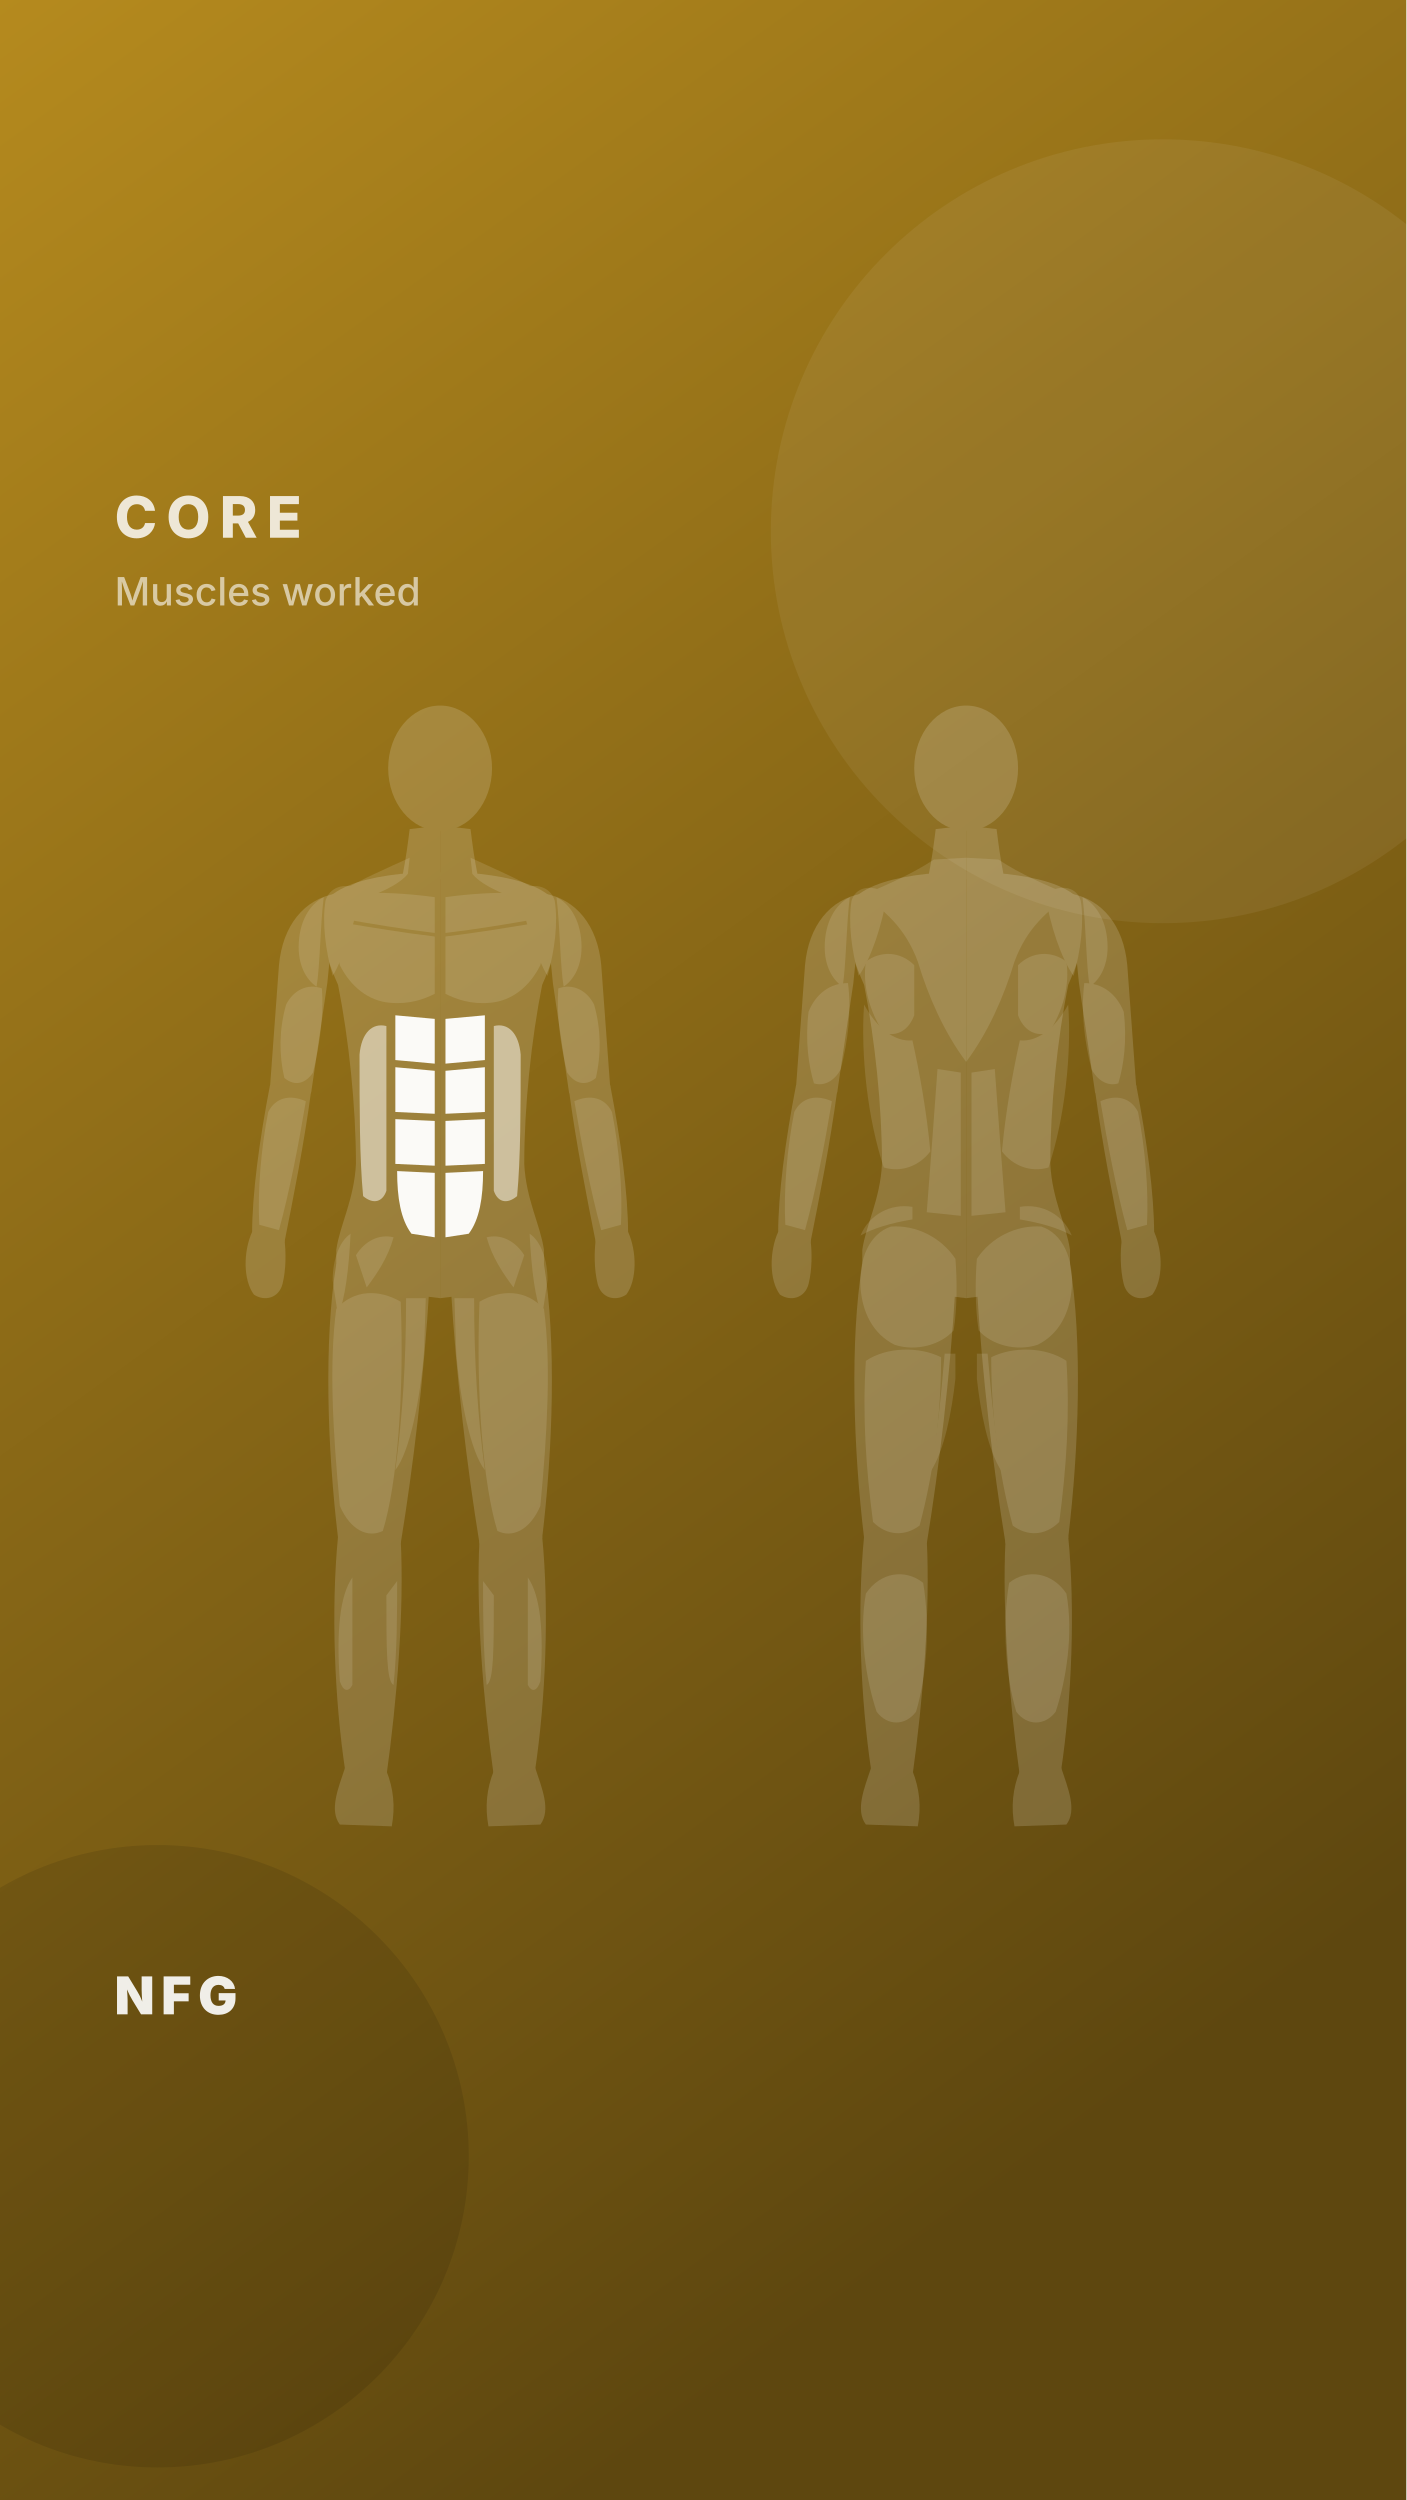
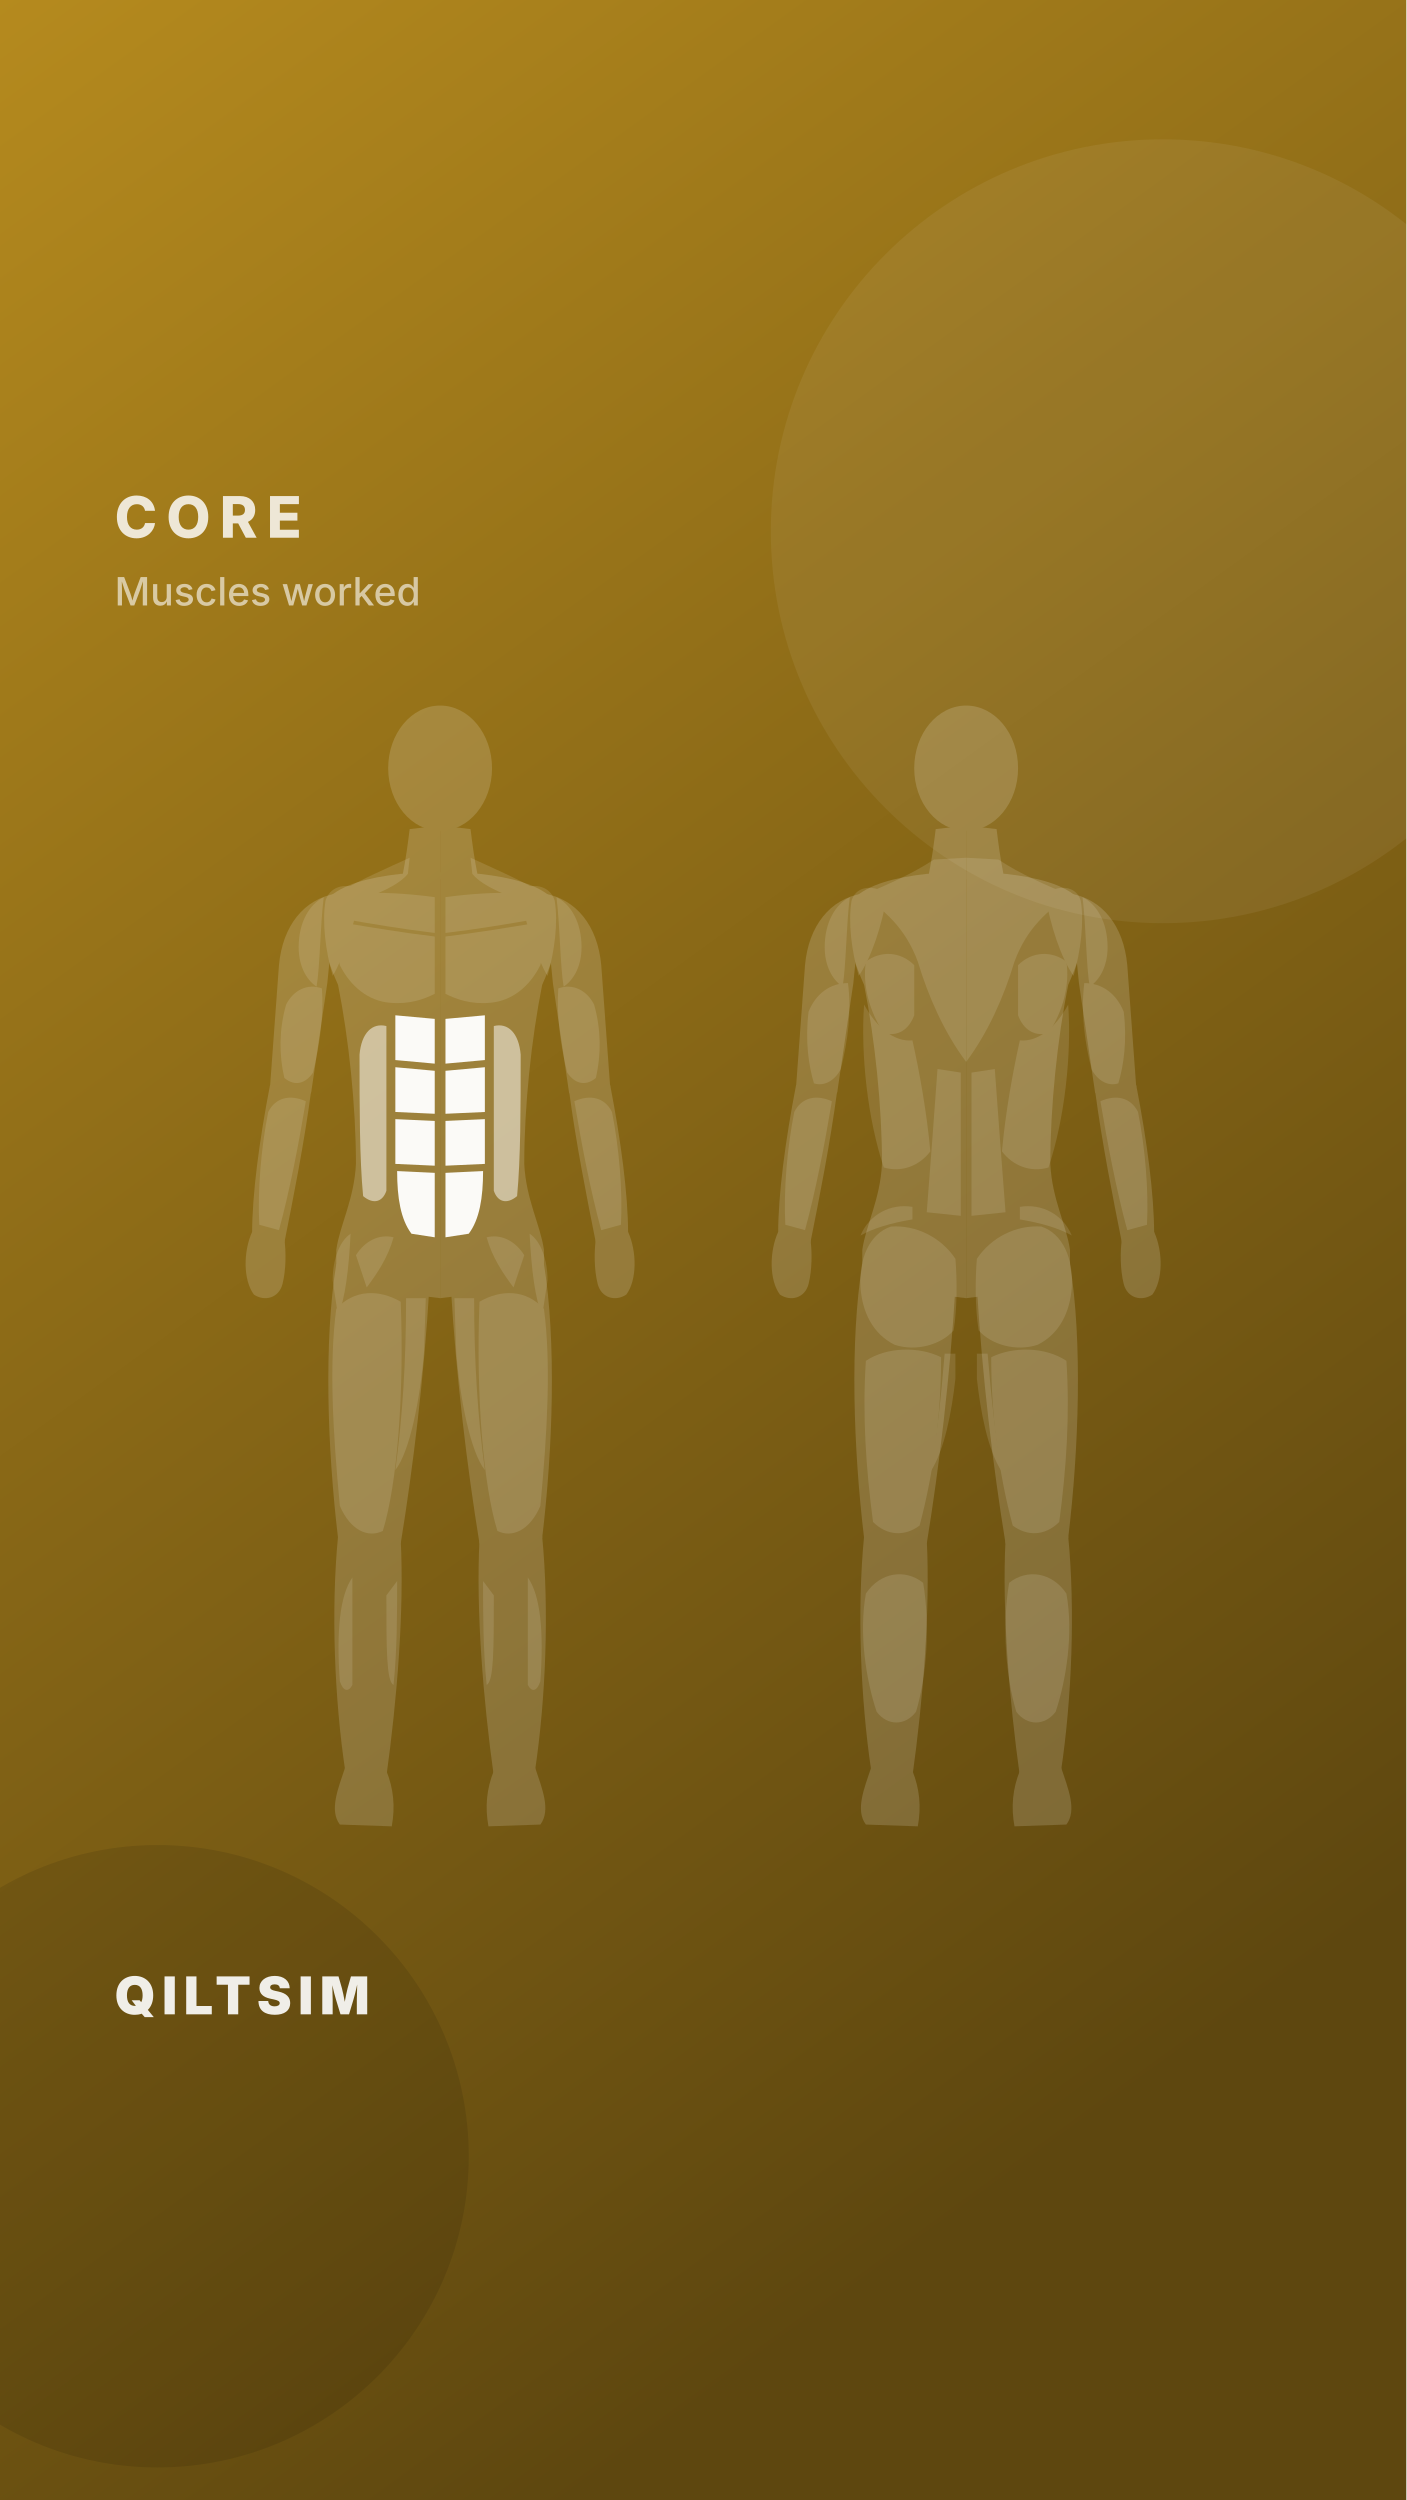
<svg xmlns="http://www.w3.org/2000/svg" viewBox="0 0 1080 1920" width="1080" height="1920" role="img" aria-label="Crunch: muscles worked">
  <defs>
    <linearGradient id="bg" x1="0" y1="0" x2="0.4" y2="1">
      <stop offset="0" stop-color="#B58A1E" />
      <stop offset="1" stop-color="#5E470F" />
    </linearGradient>
  </defs>
  <rect width="1080" height="1920" fill="url(#bg)" />
  <circle cx="893" cy="408" r="301" fill="#FFFFFF" fill-opacity="0.06" />
  <circle cx="121" cy="1656" r="239" fill="#000000" fill-opacity="0.10" />
  <g transform="translate(338.0,535.0) scale(1.375)">
    <g opacity="0.16">
      <ellipse cx="0" cy="40" rx="29" ry="35" fill="#FFFFFF" />
      <path d="M0,72 L17,74 C18,82 19,90 21,100 L0,102 Z" fill="#FFFFFF" />
      <path d="M0,72 L17,74 C18,82 19,90 21,100 L0,102 Z" fill="#FFFFFF" transform="scale(-1,1)" />
      <path d="M0,98 L22,99 C40,101 55,105 63,113 C70,121 66,141 57,161 C51,191 47,229 47,261 C48,281 56,295 58,309 L58,322 C40,330 18,334 0,336 Z" fill="#FFFFFF" />
      <path d="M0,98 L22,99 C40,101 55,105 63,113 C70,121 66,141 57,161 C51,191 47,229 47,261 C48,281 56,295 58,309 L58,322 C40,330 18,334 0,336 Z" fill="#FFFFFF" transform="scale(-1,1)" />
      <path d="M58,110 C76,113 88,128 90,150 L95,218 C91,227 77,229 72,221 L63,160 Z" fill="#FFFFFF" />
      <path d="M58,110 C76,113 88,128 90,150 L95,218 C91,227 77,229 72,221 L63,160 Z" fill="#FFFFFF" transform="scale(-1,1)" />
      <path d="M72,220 L95,217 C101,248 105,278 105,300 L87,305 C82,280 76,250 72,220 Z" fill="#FFFFFF" />
      <path d="M72,220 L95,217 C101,248 105,278 105,300 L87,305 C82,280 76,250 72,220 Z" fill="#FFFFFF" transform="scale(-1,1)" />
      <path d="M87,303 L105,299 C110,310 110,326 104,334 C98,338 90,336 88,328 C86,320 86,310 87,303 Z" fill="#FFFFFF" />
      <path d="M87,303 L105,299 C110,310 110,326 104,334 C98,338 90,336 88,328 C86,320 86,310 87,303 Z" fill="#FFFFFF" transform="scale(-1,1)" />
      <path d="M6,330 L58,317 C65,360 63,420 57,470 L22,473 C15,430 9,380 6,330 Z" fill="#FFFFFF" />
      <path d="M6,330 L58,317 C65,360 63,420 57,470 L22,473 C15,430 9,380 6,330 Z" fill="#FFFFFF" transform="scale(-1,1)" />
      <path d="M22,471 L57,469 C61,510 59,560 53,600 L30,603 C24,560 20,510 22,471 Z" fill="#FFFFFF" />
      <path d="M22,471 L57,469 C61,510 59,560 53,600 L30,603 C24,560 20,510 22,471 Z" fill="#FFFFFF" transform="scale(-1,1)" />
      <path d="M30,600 L53,598 C57,610 62,622 56,630 L27,631 C25,620 26,610 30,600 Z" fill="#FFFFFF" />
      <path d="M30,600 L53,598 C57,610 62,622 56,630 L27,631 C25,620 26,610 30,600 Z" fill="#FFFFFF" transform="scale(-1,1)" />
    </g>
    <g opacity="0.12">
      <path d="M17,90 C30,96 44,102 56,109 L40,112 C30,108 22,104 18,99 Z" fill="#FFFFFF" />
      <path d="M17,90 C30,96 44,102 56,109 L40,112 C30,108 22,104 18,99 Z" fill="#FFFFFF" transform="scale(-1,1)" />
      <path d="M44,108 C54,103 62,107 64,114 C66,126 64,142 60,156 C54,146 48,128 44,108 Z" fill="#FFFFFF" />
      <path d="M44,108 C54,103 62,107 64,114 C66,126 64,142 60,156 C54,146 48,128 44,108 Z" fill="#FFFFFF" transform="scale(-1,1)" />
      <path d="M65,112 C73,116 79,126 79,140 C79,150 75,158 69,162 C67,150 67,128 65,112 Z" fill="#FFFFFF" />
      <path d="M65,112 C73,116 79,126 79,140 C79,150 75,158 69,162 C67,150 67,128 65,112 Z" fill="#FFFFFF" transform="scale(-1,1)" />
      <path d="M3,134 C20,132 38,129 56,126 C58,134 58,142 56,150 C50,162 40,170 28,171 C17,172 9,169 3,166 Z" fill="#FFFFFF" />
      <path d="M3,134 C20,132 38,129 56,126 C58,134 58,142 56,150 C50,162 40,170 28,171 C17,172 9,169 3,166 Z" fill="#FFFFFF" transform="scale(-1,1)" />
      <path d="M3,112 C18,110 34,109 46,110 C51,114 54,119 55,124 C38,127 20,130 3,132 Z" fill="#FFFFFF" />
      <path d="M3,112 C18,110 34,109 46,110 C51,114 54,119 55,124 C38,127 20,130 3,132 Z" fill="#FFFFFF" transform="scale(-1,1)" />
      <path d="M66,163 C74,160 82,164 86,172 C90,186 90,200 87,213 C81,218 75,216 71,210 C67,194 65,177 66,163 Z" fill="#FFFFFF" />
      <path d="M66,163 C74,160 82,164 86,172 C90,186 90,200 87,213 C81,218 75,216 71,210 C67,194 65,177 66,163 Z" fill="#FFFFFF" transform="scale(-1,1)" />
      <path d="M75,226 C84,222 92,224 96,232 C100,252 102,276 101,295 L90,298 C84,276 79,250 75,226 Z" fill="#FFFFFF" />
      <path d="M75,226 C84,222 92,224 96,232 C100,252 102,276 101,295 L90,298 C84,276 79,250 75,226 Z" fill="#FFFFFF" transform="scale(-1,1)" />
      <path d="M26,302 C34,300 42,304 47,312 L41,330 C35,322 29,313 26,302 Z" fill="#FFFFFF" />
      <path d="M26,302 C34,300 42,304 47,312 L41,330 C35,322 29,313 26,302 Z" fill="#FFFFFF" transform="scale(-1,1)" />
      <path d="M50,300 C56,304 60,314 60,326 L57,346 C53,336 51,320 50,300 Z" fill="#FFFFFF" />
      <path d="M50,300 C56,304 60,314 60,326 L57,346 C53,336 51,320 50,300 Z" fill="#FFFFFF" transform="scale(-1,1)" />
      <path d="M22,338 C34,331 48,331 58,342 C62,372 60,410 56,452 C50,466 40,470 32,466 C24,440 20,390 22,338 Z" fill="#FFFFFF" />
      <path d="M22,338 C34,331 48,331 58,342 C62,372 60,410 56,452 C50,466 40,470 32,466 C24,440 20,390 22,338 Z" fill="#FFFFFF" transform="scale(-1,1)" />
      <path d="M8,336 L19,336 C19,372 21,402 25,432 C17,422 11,392 9,366 Z" fill="#FFFFFF" />
      <path d="M8,336 L19,336 C19,372 21,402 25,432 C17,422 11,392 9,366 Z" fill="#FFFFFF" transform="scale(-1,1)" />
      <path d="M49,492 C56,502 58,522 56,550 C54,556 51,556 49,552 C49,530 49,512 49,492 Z" fill="#FFFFFF" />
      <path d="M49,492 C56,502 58,522 56,550 C54,556 51,556 49,552 C49,530 49,512 49,492 Z" fill="#FFFFFF" transform="scale(-1,1)" />
      <path d="M24,494 C24,512 24,532 26,552 C30,550 30,532 30,502 Z" fill="#FFFFFF" />
      <path d="M24,494 C24,512 24,532 26,552 C30,550 30,532 30,502 Z" fill="#FFFFFF" transform="scale(-1,1)" />
    </g>
    <g opacity="0.5">
      <path d="M30,184 C38,182 44,188 45,200 C45,230 45,258 43,279 C37,284 32,282 30,276 C30,246 30,214 30,184 Z" fill="#FFFFFF" />
      <path d="M30,184 C38,182 44,188 45,200 C45,230 45,258 43,279 C37,284 32,282 30,276 C30,246 30,214 30,184 Z" fill="#FFFFFF" transform="scale(-1,1)" />
    </g>
    <g opacity="0.96">
      <path d="M3,180 L25,178 L25,203 L3,205 Z" fill="#FFFFFF" />
      <path d="M3,180 L25,178 L25,203 L3,205 Z" fill="#FFFFFF" transform="scale(-1,1)" />
      <path d="M3,209 L25,207 L25,232 L3,233 Z" fill="#FFFFFF" />
      <path d="M3,209 L25,207 L25,232 L3,233 Z" fill="#FFFFFF" transform="scale(-1,1)" />
      <path d="M3,237 L25,236 L25,261 L3,262 Z" fill="#FFFFFF" />
      <path d="M3,237 L25,236 L25,261 L3,262 Z" fill="#FFFFFF" transform="scale(-1,1)" />
      <path d="M3,266 L24,265 C24,280 22,292 16,300 L3,302 Z" fill="#FFFFFF" />
      <path d="M3,266 L24,265 C24,280 22,292 16,300 L3,302 Z" fill="#FFFFFF" transform="scale(-1,1)" />
    </g>
  </g>
  <g transform="translate(742.0,535.0) scale(1.375)">
    <g opacity="0.16">
      <ellipse cx="0" cy="40" rx="29" ry="35" fill="#FFFFFF" />
      <path d="M0,72 L17,74 C18,82 19,90 21,100 L0,102 Z" fill="#FFFFFF" />
      <path d="M0,72 L17,74 C18,82 19,90 21,100 L0,102 Z" fill="#FFFFFF" transform="scale(-1,1)" />
      <path d="M0,98 L22,99 C40,101 55,105 63,113 C70,121 66,141 57,161 C51,191 47,229 47,261 C48,281 56,295 58,309 L58,322 C40,330 18,334 0,336 Z" fill="#FFFFFF" />
      <path d="M0,98 L22,99 C40,101 55,105 63,113 C70,121 66,141 57,161 C51,191 47,229 47,261 C48,281 56,295 58,309 L58,322 C40,330 18,334 0,336 Z" fill="#FFFFFF" transform="scale(-1,1)" />
      <path d="M58,110 C76,113 88,128 90,150 L95,218 C91,227 77,229 72,221 L63,160 Z" fill="#FFFFFF" />
      <path d="M58,110 C76,113 88,128 90,150 L95,218 C91,227 77,229 72,221 L63,160 Z" fill="#FFFFFF" transform="scale(-1,1)" />
      <path d="M72,220 L95,217 C101,248 105,278 105,300 L87,305 C82,280 76,250 72,220 Z" fill="#FFFFFF" />
      <path d="M72,220 L95,217 C101,248 105,278 105,300 L87,305 C82,280 76,250 72,220 Z" fill="#FFFFFF" transform="scale(-1,1)" />
      <path d="M87,303 L105,299 C110,310 110,326 104,334 C98,338 90,336 88,328 C86,320 86,310 87,303 Z" fill="#FFFFFF" />
      <path d="M87,303 L105,299 C110,310 110,326 104,334 C98,338 90,336 88,328 C86,320 86,310 87,303 Z" fill="#FFFFFF" transform="scale(-1,1)" />
      <path d="M6,330 L58,317 C65,360 63,420 57,470 L22,473 C15,430 9,380 6,330 Z" fill="#FFFFFF" />
      <path d="M6,330 L58,317 C65,360 63,420 57,470 L22,473 C15,430 9,380 6,330 Z" fill="#FFFFFF" transform="scale(-1,1)" />
      <path d="M22,471 L57,469 C61,510 59,560 53,600 L30,603 C24,560 20,510 22,471 Z" fill="#FFFFFF" />
      <path d="M22,471 L57,469 C61,510 59,560 53,600 L30,603 C24,560 20,510 22,471 Z" fill="#FFFFFF" transform="scale(-1,1)" />
      <path d="M30,600 L53,598 C57,610 62,622 56,630 L27,631 C25,620 26,610 30,600 Z" fill="#FFFFFF" />
      <path d="M30,600 L53,598 C57,610 62,622 56,630 L27,631 C25,620 26,610 30,600 Z" fill="#FFFFFF" transform="scale(-1,1)" />
    </g>
    <g opacity="0.12">
      <path d="M0,90 L18,91 C30,99 44,105 58,111 C46,119 34,129 27,148 C21,168 12,188 0,204 Z" fill="#FFFFFF" />
      <path d="M0,90 L18,91 C30,99 44,105 58,111 C46,119 34,129 27,148 C21,168 12,188 0,204 Z" fill="#FFFFFF" transform="scale(-1,1)" />
      <path d="M44,110 C54,104 62,107 64,114 C66,126 64,142 60,156 C53,146 47,128 44,110 Z" fill="#FFFFFF" />
      <path d="M44,110 C54,104 62,107 64,114 C66,126 64,142 60,156 C53,146 47,128 44,110 Z" fill="#FFFFFF" transform="scale(-1,1)" />
      <path d="M65,112 C73,116 79,126 79,140 C79,150 75,158 69,162 C67,150 67,128 65,112 Z" fill="#FFFFFF" />
      <path d="M65,112 C73,116 79,126 79,140 C79,150 75,158 69,162 C67,150 67,128 65,112 Z" fill="#FFFFFF" transform="scale(-1,1)" />
      <path d="M29,150 C37,142 48,142 56,148 C58,161 54,176 46,188 C38,190 32,186 29,178 Z" fill="#FFFFFF" />
      <path d="M29,150 C37,142 48,142 56,148 C58,161 54,176 46,188 C38,190 32,186 29,178 Z" fill="#FFFFFF" transform="scale(-1,1)" />
      <path d="M30,192 C40,193 50,185 57,172 C59,200 55,236 46,263 C36,266 26,262 20,254 C22,232 26,210 30,192 Z" fill="#FFFFFF" />
      <path d="M30,192 C40,193 50,185 57,172 C59,200 55,236 46,263 C36,266 26,262 20,254 C22,232 26,210 30,192 Z" fill="#FFFFFF" transform="scale(-1,1)" />
      <path d="M3,210 L16,208 C18,236 20,262 22,288 L3,290 Z" fill="#FFFFFF" />
      <path d="M3,210 L16,208 C18,236 20,262 22,288 L3,290 Z" fill="#FFFFFF" transform="scale(-1,1)" />
      <path d="M66,160 C76,160 84,166 88,176 C90,192 88,206 85,216 C79,218 73,214 70,208 C66,192 64,176 66,160 Z" fill="#FFFFFF" />
      <path d="M66,160 C76,160 84,166 88,176 C90,192 88,206 85,216 C79,218 73,214 70,208 C66,192 64,176 66,160 Z" fill="#FFFFFF" transform="scale(-1,1)" />
      <path d="M75,226 C84,222 92,224 96,232 C100,252 102,276 101,295 L90,298 C84,276 79,250 75,226 Z" fill="#FFFFFF" />
      <path d="M75,226 C84,222 92,224 96,232 C100,252 102,276 101,295 L90,298 C84,276 79,250 75,226 Z" fill="#FFFFFF" transform="scale(-1,1)" />
      <path d="M30,285 C42,283 54,289 59,301 C52,297 42,294 30,292 Z" fill="#FFFFFF" />
      <path d="M30,285 C42,283 54,289 59,301 C52,297 42,294 30,292 Z" fill="#FFFFFF" transform="scale(-1,1)" />
      <path d="M6,314 C14,302 28,295 42,296 C54,300 60,314 59,330 C58,344 52,356 40,362 C28,366 14,362 7,354 C5,342 5,326 6,314 Z" fill="#FFFFFF" />
      <path d="M6,314 C14,302 28,295 42,296 C54,300 60,314 59,330 C58,344 52,356 40,362 C28,366 14,362 7,354 C5,342 5,326 6,314 Z" fill="#FFFFFF" transform="scale(-1,1)" />
      <path d="M14,369 C26,363 44,363 56,371 C58,401 56,431 52,461 C44,469 34,469 26,463 C18,433 14,401 14,369 Z" fill="#FFFFFF" />
      <path d="M14,369 C26,363 44,363 56,371 C58,401 56,431 52,461 C44,469 34,469 26,463 C18,433 14,401 14,369 Z" fill="#FFFFFF" transform="scale(-1,1)" />
      <path d="M6,367 L12,367 C14,391 16,411 20,433 C12,421 8,399 6,381 Z" fill="#FFFFFF" />
      <path d="M6,367 L12,367 C14,391 16,411 20,433 C12,421 8,399 6,381 Z" fill="#FFFFFF" transform="scale(-1,1)" />
      <path d="M24,495 C34,487 48,489 56,501 C60,523 56,549 50,567 C44,575 34,575 28,567 C22,547 20,519 24,495 Z" fill="#FFFFFF" />
      <path d="M24,495 C34,487 48,489 56,501 C60,523 56,549 50,567 C44,575 34,575 28,567 C22,547 20,519 24,495 Z" fill="#FFFFFF" transform="scale(-1,1)" />
    </g>
  </g>
  <text x="88" y="413" fill="#FFFFFF" fill-opacity="0.82" font-family="Inter, 'Helvetica Neue', Helvetica, Arial, sans-serif" font-size="44" font-weight="800" letter-spacing="7">CORE</text>
  <text x="88" y="465" fill="#FFFFFF" fill-opacity="0.6" font-family="Inter, 'Helvetica Neue', Helvetica, Arial, sans-serif" font-size="30" font-weight="500">Muscles worked</text>
-   <text x="88" y="1547" fill="#FFFFFF" fill-opacity="0.9" font-family="Inter, 'Helvetica Neue', Helvetica, Arial, sans-serif" font-size="40" font-weight="900" letter-spacing="5">NFG</text>
+   <text x="88" y="1547" fill="#FFFFFF" fill-opacity="0.9" font-family="Inter, 'Helvetica Neue', Helvetica, Arial, sans-serif" font-size="40" font-weight="900" letter-spacing="5">QILTSIM</text>
</svg>
